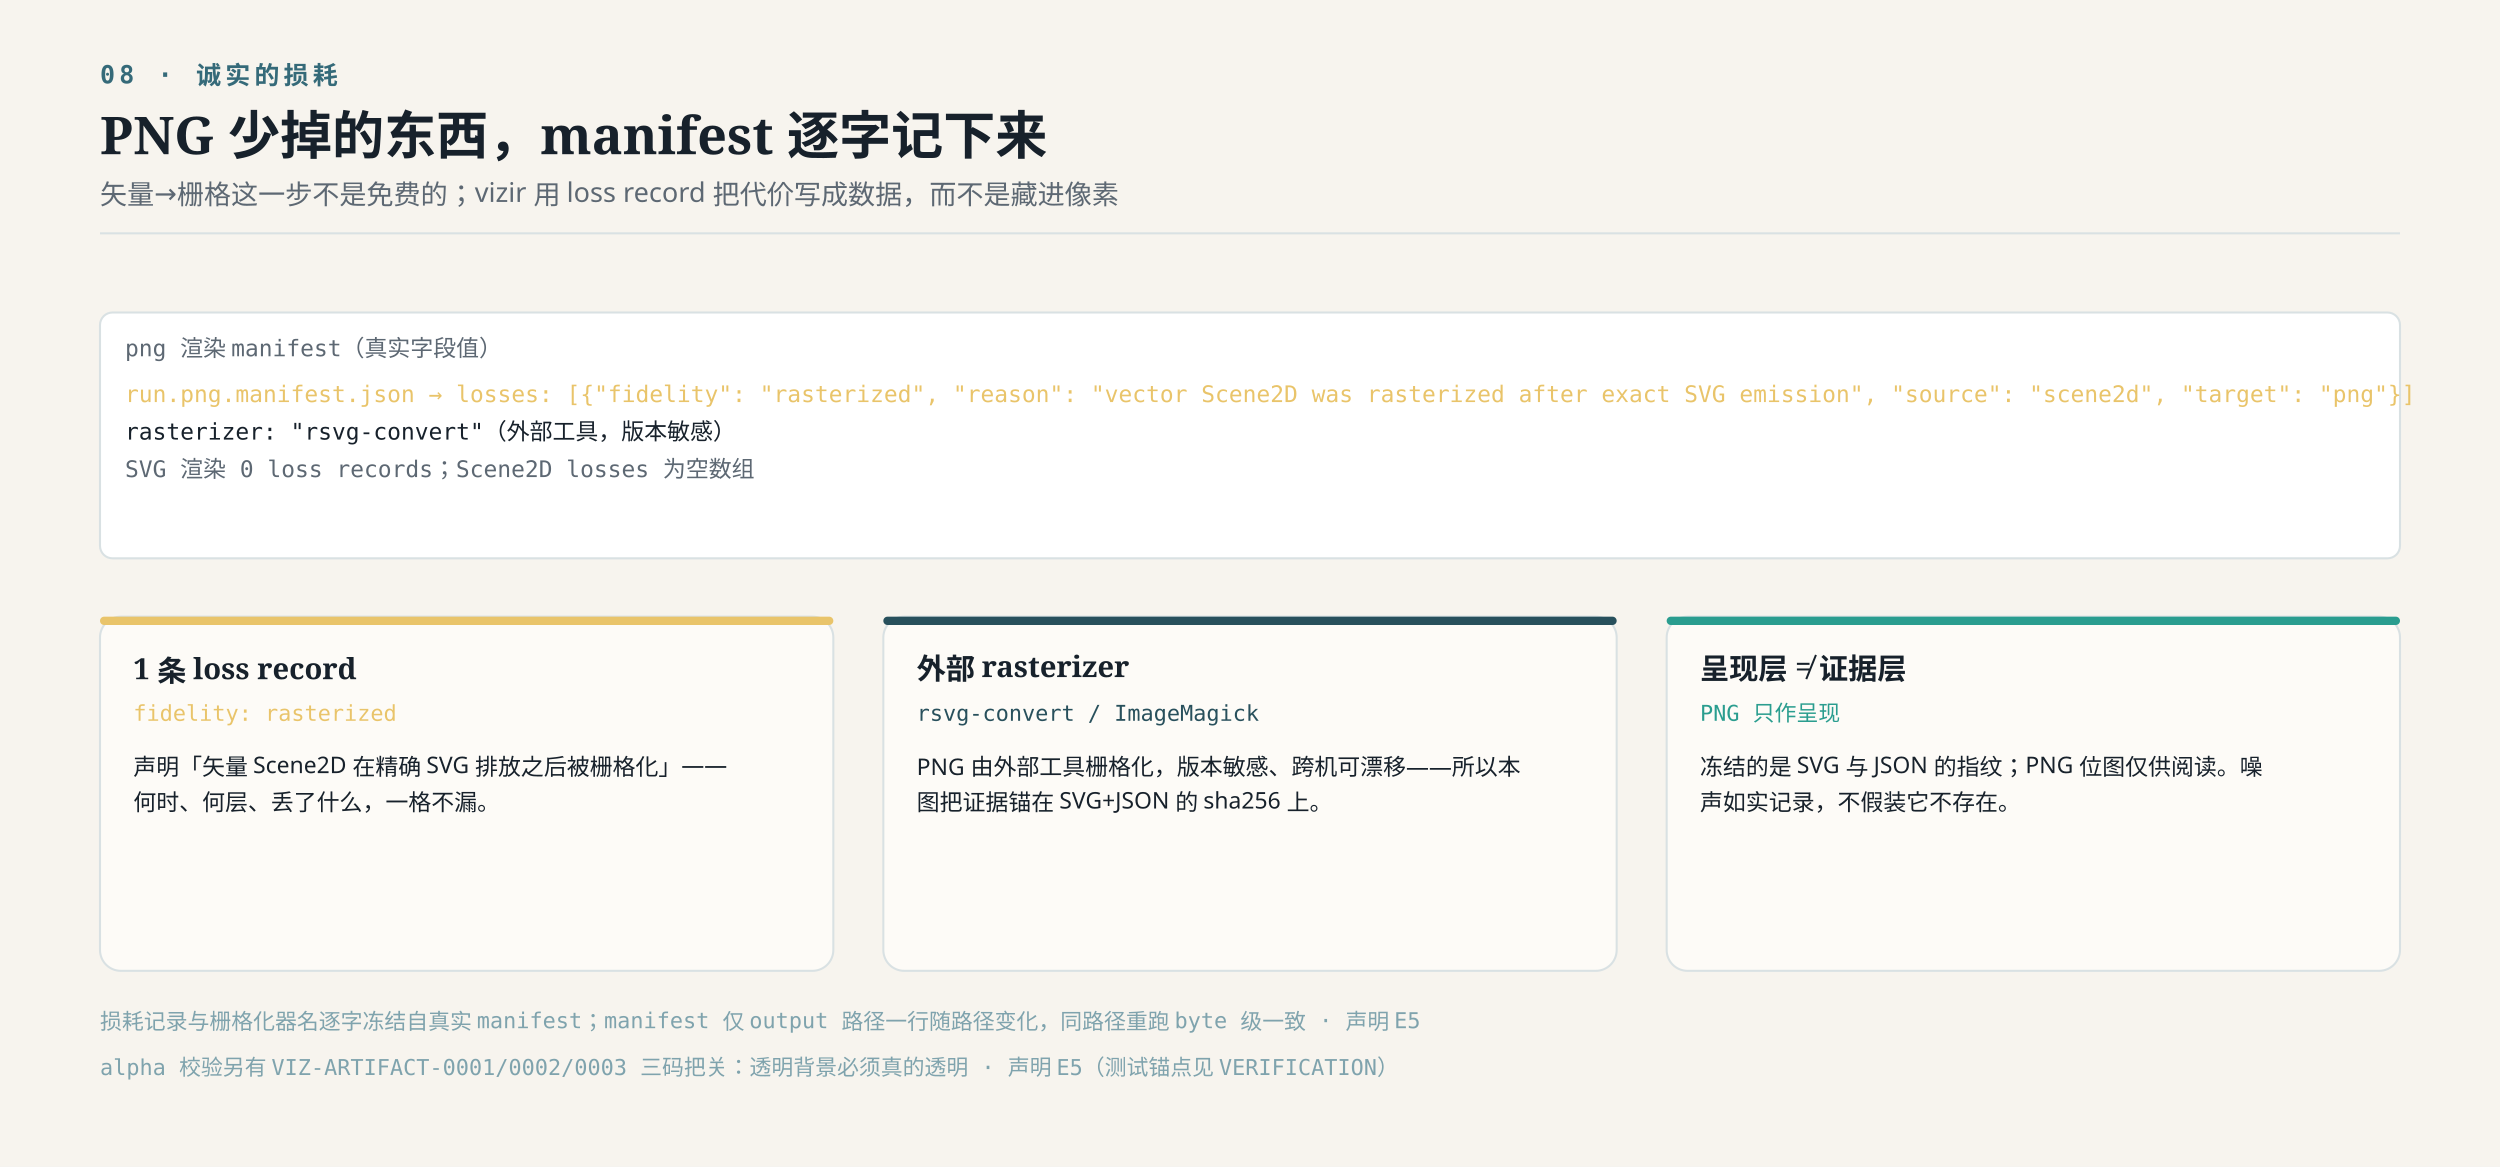
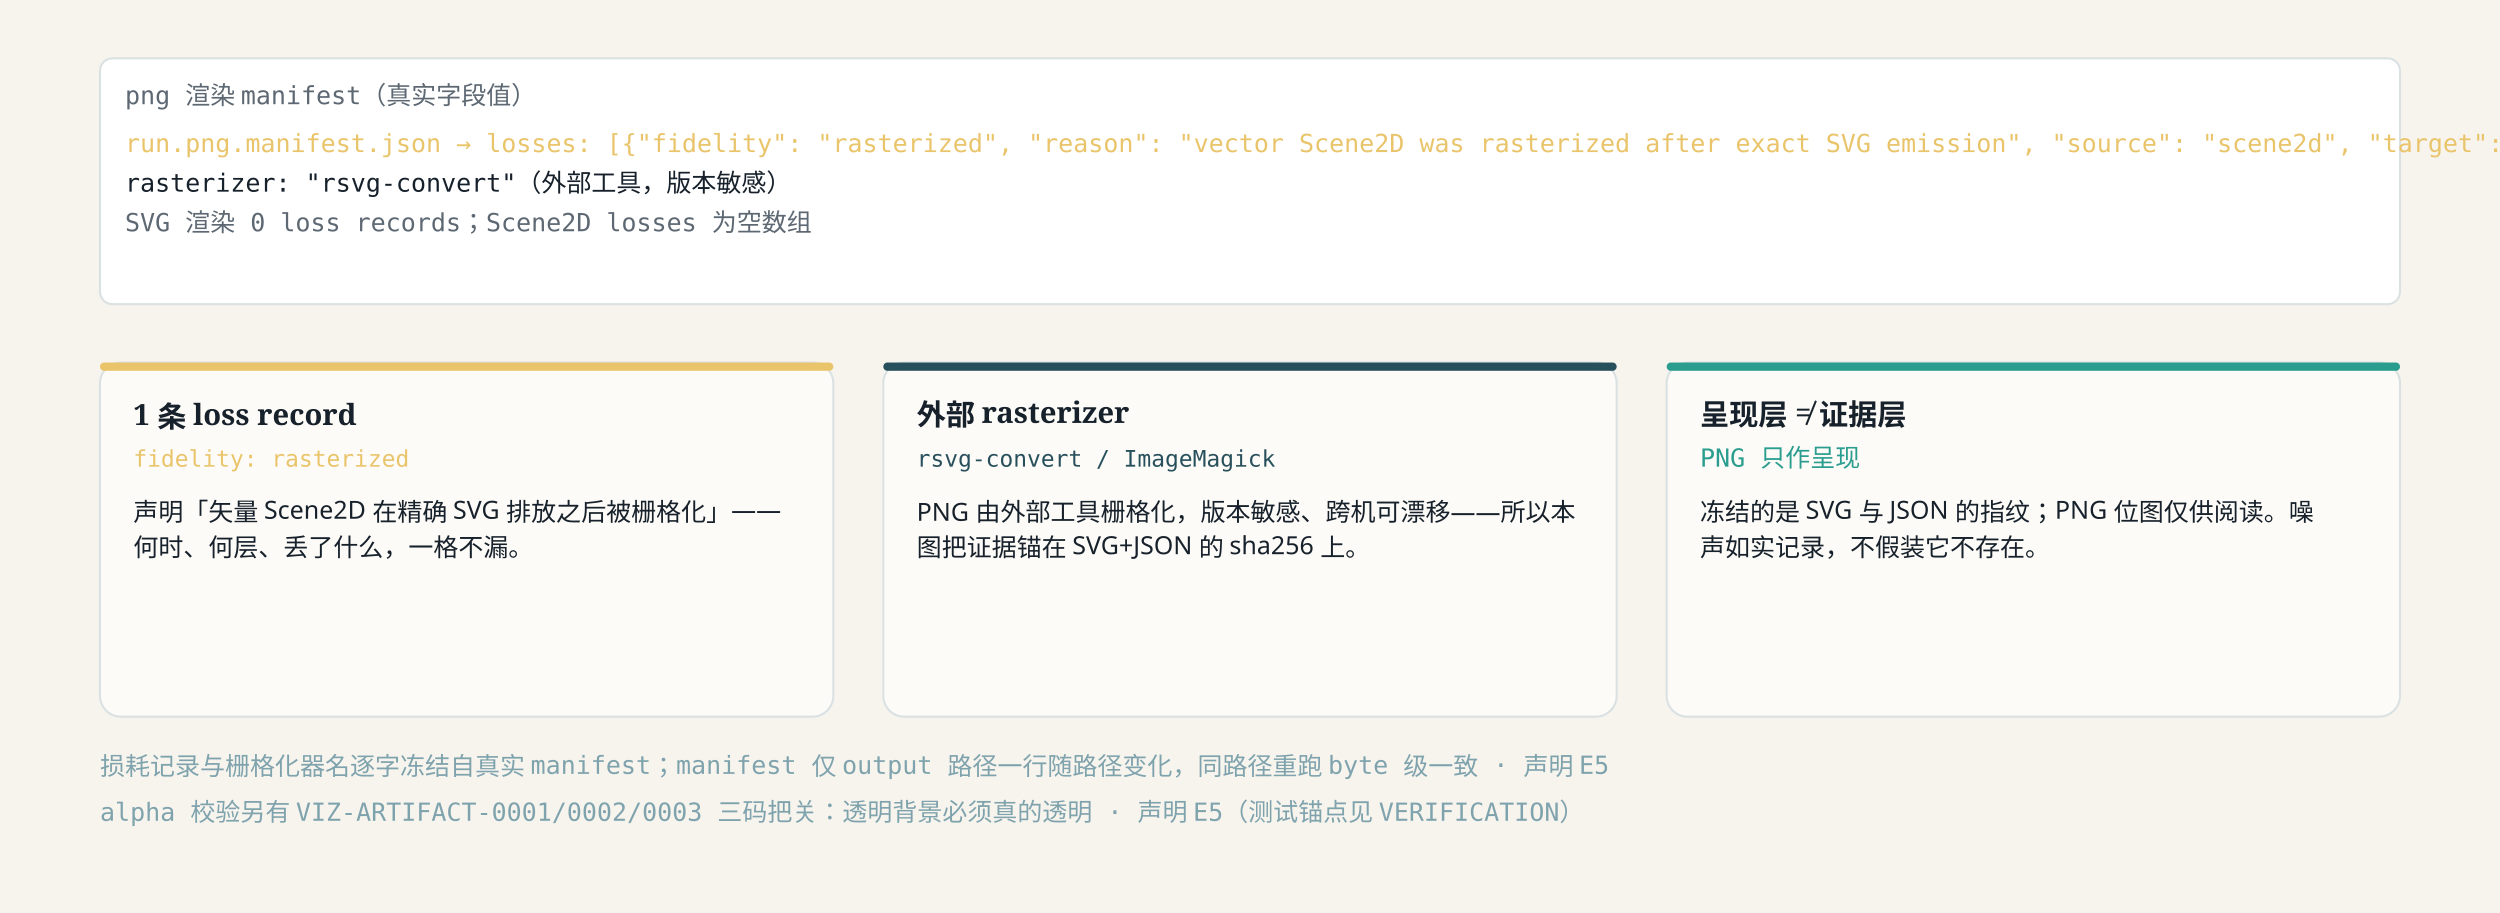
- <svg xmlns="http://www.w3.org/2000/svg" viewBox="0 0 1200 560" width="1200" height="560">
-   <rect x="0" y="0" width="1200" height="560" fill="#F7F4EE" />
-   <text x="48" y="40" font-size="12" fill="#356A79" font-family="'0xProto Nerd Font','SF Mono',Menlo,monospace" font-weight="700" text-anchor="start" letter-spacing="2">08 · 诚实的损耗</text>
-   <text x="48" y="74" font-size="25" fill="#17212B" font-family="'Source Han Serif SC','PingFang SC',serif" font-weight="700" text-anchor="start">PNG 少掉的东西，manifest 逐字记下来</text>
-   <text x="48" y="98" font-size="13" fill="#5D6873" font-family="'Source Han Sans SC','PingFang SC',sans-serif" font-weight="400" text-anchor="start">矢量→栅格这一步不是免费的；vizir 用 loss record 把代价写成数据，而不是藏进像素</text>
-   <line x1="48" y1="112" x2="1152" y2="112" stroke="#D9E1E3" stroke-width="1" />
-   <rect x="48" y="150" width="1104" height="118" fill="#FFFFFF" stroke="#D9E1E3" stroke-width="1" rx="6" />
-   <text x="60" y="171" font-size="11" fill="#5D6873" font-family="'0xProto Nerd Font','SF Mono',Menlo,monospace" font-weight="400" text-anchor="start">png 渲染 manifest（真实字段值）</text>
-   <text x="60" y="193" font-size="11" fill="#E9C46A" font-family="'0xProto Nerd Font','SF Mono',Menlo,monospace" font-weight="400" text-anchor="start">run.png.manifest.json → losses: [{"fidelity": "rasterized", "reason": "vector Scene2D was rasterized after exact SVG emission", "source": "scene2d", "target": "png"}]</text>
-   <text x="60" y="211" font-size="11" fill="#17212B" font-family="'0xProto Nerd Font','SF Mono',Menlo,monospace" font-weight="400" text-anchor="start">rasterizer: "rsvg-convert"（外部工具，版本敏感）</text>
-   <text x="60" y="229" font-size="11" fill="#5D6873" font-family="'0xProto Nerd Font','SF Mono',Menlo,monospace" font-weight="400" text-anchor="start">SVG 渲染 0 loss records；Scene2D losses 为空数组</text>
-   <rect x="48.0" y="296" width="352.0" height="170" fill="#FDFBF7" stroke="#D9E1E3" stroke-width="1" rx="10" />
-   <rect x="48.0" y="296" width="352.0" height="4" fill="#E9C46A" rx="2" />
-   <text x="64.0" y="326" font-size="14" fill="#17212B" font-family="'Source Han Serif SC','PingFang SC',serif" font-weight="700" text-anchor="start">1 条 loss record</text>
-   <text x="64.0" y="346" font-size="10.5" fill="#E9C46A" font-family="'0xProto Nerd Font','SF Mono',Menlo,monospace" font-weight="400" text-anchor="start">fidelity: rasterized</text>
-   <text x="64.0" y="372" font-size="11" fill="#17212B" font-family="'Source Han Sans SC','PingFang SC',sans-serif" font-weight="400" text-anchor="start">声明「矢量 Scene2D 在精确 SVG 排放之后被栅格化」——</text>
-   <text x="64.0" y="389" font-size="11" fill="#17212B" font-family="'Source Han Sans SC','PingFang SC',sans-serif" font-weight="400" text-anchor="start">何时、何层、丢了什么，一格不漏。</text>
-   <rect x="424.0" y="296" width="352.0" height="170" fill="#FDFBF7" stroke="#D9E1E3" stroke-width="1" rx="10" />
-   <rect x="424.0" y="296" width="352.0" height="4" fill="#28505C" rx="2" />
-   <text x="440.0" y="326" font-size="14" fill="#17212B" font-family="'Source Han Serif SC','PingFang SC',serif" font-weight="700" text-anchor="start">外部 rasterizer</text>
-   <text x="440.0" y="346" font-size="10.5" fill="#28505C" font-family="'0xProto Nerd Font','SF Mono',Menlo,monospace" font-weight="400" text-anchor="start">rsvg-convert / ImageMagick</text>
-   <text x="440.0" y="372" font-size="11" fill="#17212B" font-family="'Source Han Sans SC','PingFang SC',sans-serif" font-weight="400" text-anchor="start">PNG 由外部工具栅格化，版本敏感、跨机可漂移——所以本</text>
-   <text x="440.0" y="389" font-size="11" fill="#17212B" font-family="'Source Han Sans SC','PingFang SC',sans-serif" font-weight="400" text-anchor="start">图把证据锚在 SVG+JSON 的 sha256 上。</text>
-   <rect x="800.0" y="296" width="352.0" height="170" fill="#FDFBF7" stroke="#D9E1E3" stroke-width="1" rx="10" />
-   <rect x="800.0" y="296" width="352.0" height="4" fill="#2A9D8F" rx="2" />
-   <text x="816.0" y="326" font-size="14" fill="#17212B" font-family="'Source Han Serif SC','PingFang SC',serif" font-weight="700" text-anchor="start">呈现层 ≠ 证据层</text>
-   <text x="816.0" y="346" font-size="10.5" fill="#2A9D8F" font-family="'0xProto Nerd Font','SF Mono',Menlo,monospace" font-weight="400" text-anchor="start">PNG 只作呈现</text>
-   <text x="816.0" y="372" font-size="11" fill="#17212B" font-family="'Source Han Sans SC','PingFang SC',sans-serif" font-weight="400" text-anchor="start">冻结的是 SVG 与 JSON 的指纹；PNG 位图仅供阅读。噪</text>
-   <text x="816.0" y="389" font-size="11" fill="#17212B" font-family="'Source Han Sans SC','PingFang SC',sans-serif" font-weight="400" text-anchor="start">声如实记录，不假装它不存在。</text>
-   <text x="48" y="494" font-size="10.5" fill="#7FA3AD" font-family="'0xProto Nerd Font','SF Mono',Menlo,monospace" font-weight="400" text-anchor="start">损耗记录与栅格化器名逐字冻结自真实 manifest；manifest 仅 output 路径一行随路径变化，同路径重跑 byte 级一致 · 声明 E5</text>
-   <text x="48" y="516" font-size="10.5" fill="#7FA3AD" font-family="'0xProto Nerd Font','SF Mono',Menlo,monospace" font-weight="400" text-anchor="start">alpha 校验另有 VIZ-ARTIFACT-0001/0002/0003 三码把关：透明背景必须真的透明 · 声明 E5（测试锚点见 VERIFICATION）</text>
+ <svg xmlns="http://www.w3.org/2000/svg" viewBox="0 0 1200 438" width="1200" height="438">
+   <rect x="0" y="0" width="1200" height="438" fill="#F7F4EE" />
+   <g transform="translate(0 -122)">
+     <rect x="48" y="150" width="1104" height="118" fill="#FFFFFF" stroke="#D9E1E3" stroke-width="1" rx="6" />
+     <text x="60" y="172" font-size="12" fill="#5D6873" font-family="'0xProto Nerd Font','SF Mono',Menlo,monospace" font-weight="400" text-anchor="start">png 渲染 manifest（真实字段值）</text>
+     <text x="60" y="195" font-size="12" fill="#E9C46A" font-family="'0xProto Nerd Font','SF Mono',Menlo,monospace" font-weight="400" text-anchor="start">run.png.manifest.json → losses: [{"fidelity": "rasterized", "reason": "vector Scene2D was rasterized after exact SVG emission", "source": "scene2d", "target": "png"}]</text>
+     <text x="60" y="214" font-size="12" fill="#17212B" font-family="'0xProto Nerd Font','SF Mono',Menlo,monospace" font-weight="400" text-anchor="start">rasterizer: "rsvg-convert"（外部工具，版本敏感）</text>
+     <text x="60" y="233" font-size="12" fill="#5D6873" font-family="'0xProto Nerd Font','SF Mono',Menlo,monospace" font-weight="400" text-anchor="start">SVG 渲染 0 loss records；Scene2D losses 为空数组</text>
+     <rect x="48.0" y="296" width="352.0" height="170" fill="#FDFBF7" stroke="#D9E1E3" stroke-width="1" rx="10" />
+     <rect x="48.0" y="296" width="352.0" height="4" fill="#E9C46A" rx="2" />
+     <text x="64.0" y="326" font-size="14" fill="#17212B" font-family="'Source Han Serif SC','PingFang SC',serif" font-weight="700" text-anchor="start">1 条 loss record</text>
+     <text x="64.0" y="346" font-size="11" fill="#E9C46A" font-family="'0xProto Nerd Font','SF Mono',Menlo,monospace" font-weight="400" text-anchor="start">fidelity: rasterized</text>
+     <text x="64.0" y="372" font-size="12" fill="#17212B" font-family="'Source Han Sans SC','PingFang SC',sans-serif" font-weight="400" text-anchor="start">声明「矢量 Scene2D 在精确 SVG 排放之后被栅格化」——</text>
+     <text x="64.0" y="389" font-size="12" fill="#17212B" font-family="'Source Han Sans SC','PingFang SC',sans-serif" font-weight="400" text-anchor="start">何时、何层、丢了什么，一格不漏。</text>
+     <rect x="424.0" y="296" width="352.0" height="170" fill="#FDFBF7" stroke="#D9E1E3" stroke-width="1" rx="10" />
+     <rect x="424.0" y="296" width="352.0" height="4" fill="#28505C" rx="2" />
+     <text x="440.0" y="326" font-size="14" fill="#17212B" font-family="'Source Han Serif SC','PingFang SC',serif" font-weight="700" text-anchor="start">外部 rasterizer</text>
+     <text x="440.0" y="346" font-size="11" fill="#28505C" font-family="'0xProto Nerd Font','SF Mono',Menlo,monospace" font-weight="400" text-anchor="start">rsvg-convert / ImageMagick</text>
+     <text x="440.0" y="372" font-size="12" fill="#17212B" font-family="'Source Han Sans SC','PingFang SC',sans-serif" font-weight="400" text-anchor="start">PNG 由外部工具栅格化，版本敏感、跨机可漂移——所以本</text>
+     <text x="440.0" y="389" font-size="12" fill="#17212B" font-family="'Source Han Sans SC','PingFang SC',sans-serif" font-weight="400" text-anchor="start">图把证据锚在 SVG+JSON 的 sha256 上。</text>
+     <rect x="800.0" y="296" width="352.0" height="170" fill="#FDFBF7" stroke="#D9E1E3" stroke-width="1" rx="10" />
+     <rect x="800.0" y="296" width="352.0" height="4" fill="#2A9D8F" rx="2" />
+     <text x="816.0" y="326" font-size="14" fill="#17212B" font-family="'Source Han Serif SC','PingFang SC',serif" font-weight="700" text-anchor="start">呈现层 ≠ 证据层</text>
+     <text x="816.0" y="346" font-size="12" fill="#2A9D8F" font-family="'0xProto Nerd Font','SF Mono',Menlo,monospace" font-weight="400" text-anchor="start">PNG 只作呈现</text>
+     <text x="816.0" y="372" font-size="12" fill="#17212B" font-family="'Source Han Sans SC','PingFang SC',sans-serif" font-weight="400" text-anchor="start">冻结的是 SVG 与 JSON 的指纹；PNG 位图仅供阅读。噪</text>
+     <text x="816.0" y="389" font-size="12" fill="#17212B" font-family="'Source Han Sans SC','PingFang SC',sans-serif" font-weight="400" text-anchor="start">声如实记录，不假装它不存在。</text>
+     <text x="48" y="494" font-size="12" fill="#7FA3AD" font-family="'0xProto Nerd Font','SF Mono',Menlo,monospace" font-weight="400" text-anchor="start">损耗记录与栅格化器名逐字冻结自真实 manifest；manifest 仅 output 路径一行随路径变化，同路径重跑 byte 级一致 · 声明 E5</text>
+     <text x="48" y="516" font-size="12" fill="#7FA3AD" font-family="'0xProto Nerd Font','SF Mono',Menlo,monospace" font-weight="400" text-anchor="start">alpha 校验另有 VIZ-ARTIFACT-0001/0002/0003 三码把关：透明背景必须真的透明 · 声明 E5（测试锚点见 VERIFICATION）</text>
+   </g>
</svg>
